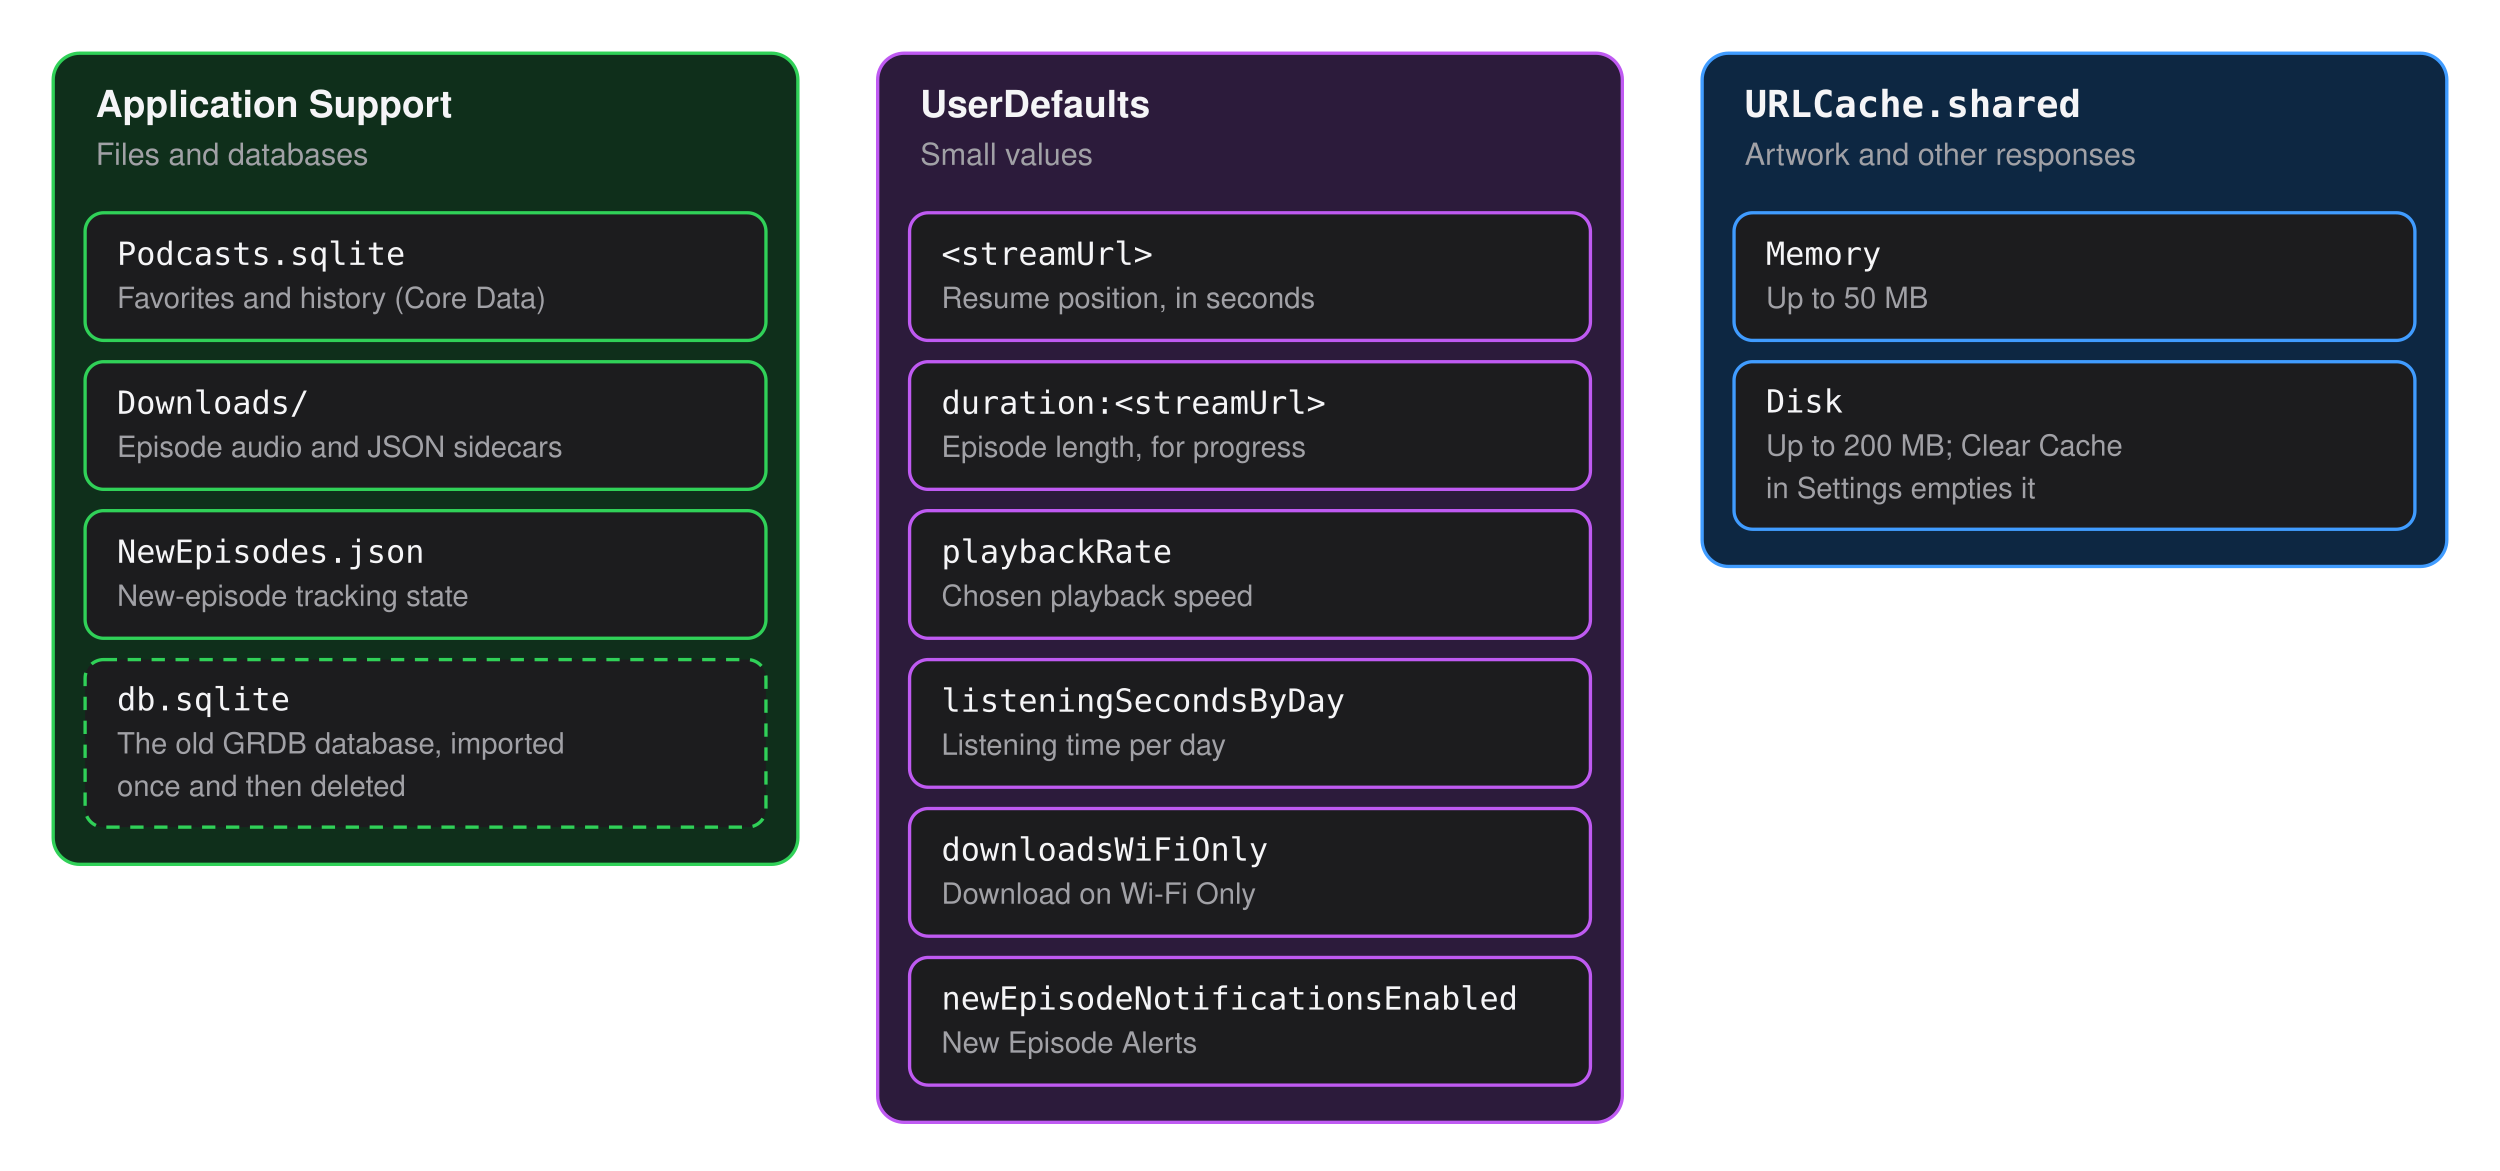
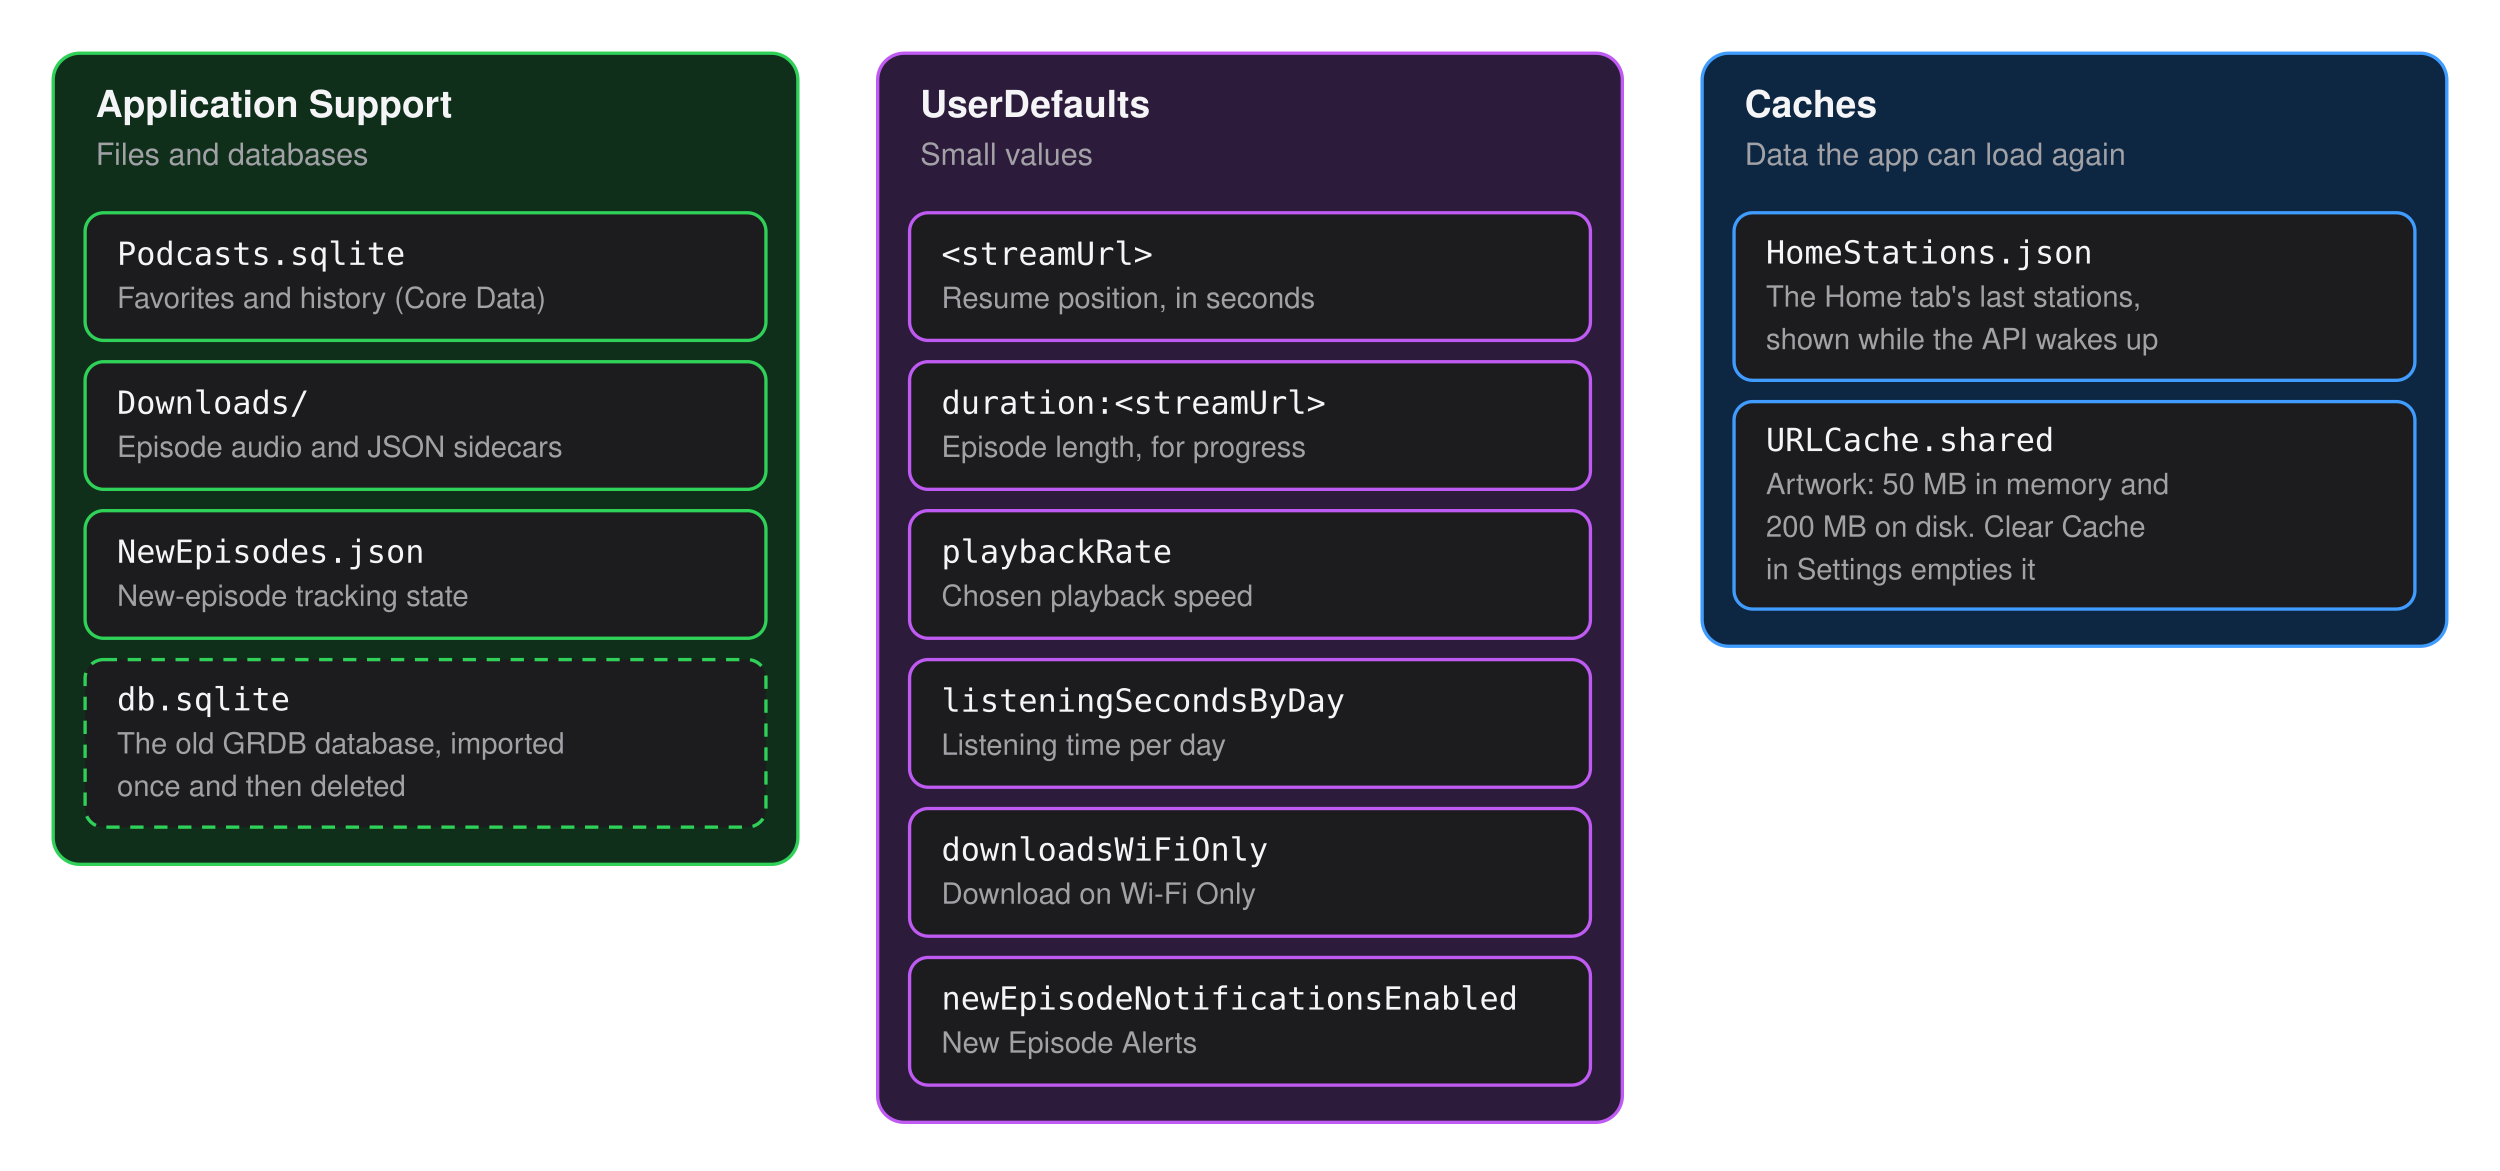
<svg xmlns="http://www.w3.org/2000/svg" width="940" height="440" viewBox="0 0 940 440">
  <defs>
    <marker id="head-line" viewBox="0 0 10 10" refX="9" refY="5" markerWidth="9" markerHeight="9" markerUnits="userSpaceOnUse" orient="auto-start-reverse">
      <path d="M0 1 L9 5 L0 9 z" fill="#a1a1a6" />
    </marker>
    <marker id="head-neutral" viewBox="0 0 10 10" refX="9" refY="5" markerWidth="9" markerHeight="9" markerUnits="userSpaceOnUse" orient="auto-start-reverse">
      <path d="M0 1 L9 5 L0 9 z" fill="#545458" />
    </marker>
    <marker id="head-blue" viewBox="0 0 10 10" refX="9" refY="5" markerWidth="9" markerHeight="9" markerUnits="userSpaceOnUse" orient="auto-start-reverse">
      <path d="M0 1 L9 5 L0 9 z" fill="#409cff" />
    </marker>
    <marker id="head-purple" viewBox="0 0 10 10" refX="9" refY="5" markerWidth="9" markerHeight="9" markerUnits="userSpaceOnUse" orient="auto-start-reverse">
      <path d="M0 1 L9 5 L0 9 z" fill="#bf5af2" />
    </marker>
    <marker id="head-green" viewBox="0 0 10 10" refX="9" refY="5" markerWidth="9" markerHeight="9" markerUnits="userSpaceOnUse" orient="auto-start-reverse">
      <path d="M0 1 L9 5 L0 9 z" fill="#30d158" />
    </marker>
    <marker id="head-orange" viewBox="0 0 10 10" refX="9" refY="5" markerWidth="9" markerHeight="9" markerUnits="userSpaceOnUse" orient="auto-start-reverse">
      <path d="M0 1 L9 5 L0 9 z" fill="#ff9f0a" />
    </marker>
    <marker id="head-teal" viewBox="0 0 10 10" refX="9" refY="5" markerWidth="9" markerHeight="9" markerUnits="userSpaceOnUse" orient="auto-start-reverse">
      <path d="M0 1 L9 5 L0 9 z" fill="#40c8e0" />
    </marker>
    <marker id="head-red" viewBox="0 0 10 10" refX="9" refY="5" markerWidth="9" markerHeight="9" markerUnits="userSpaceOnUse" orient="auto-start-reverse">
      <path d="M0 1 L9 5 L0 9 z" fill="#ff453a" />
    </marker>
    <marker id="head-gray" viewBox="0 0 10 10" refX="9" refY="5" markerWidth="9" markerHeight="9" markerUnits="userSpaceOnUse" orient="auto-start-reverse">
      <path d="M0 1 L9 5 L0 9 z" fill="#8e8e93" />
    </marker>
    <filter id="shadow" x="-20%" y="-20%" width="140%" height="140%">
      <feDropShadow dx="0" dy="4" stdDeviation="7" flood-color="#000" flood-opacity="0.22" />
    </filter>
  </defs>
  <rect x="20" y="20" width="280" height="305" rx="10" fill="#0f2f1b" stroke="#30d158" stroke-width="1.25" />
  <text x="36" y="44" font-family="-apple-system, BlinkMacSystemFont, 'SF Pro Text', 'Helvetica Neue', Helvetica, Arial, sans-serif" font-size="14" font-weight="600" fill="#f5f5f7" text-anchor="start">Application Support</text>
  <text x="36" y="62" font-family="-apple-system, BlinkMacSystemFont, 'SF Pro Text', 'Helvetica Neue', Helvetica, Arial, sans-serif" font-size="11.5" fill="#a1a1a6" text-anchor="start">Files and databases</text>
  <rect x="32" y="80" width="256" height="48" rx="7" fill="#1c1c1e" stroke="#30d158" stroke-width="1.25" />
  <text x="44" y="99.6" font-family="ui-monospace, 'SF Mono', SFMono-Regular, Menlo, Consolas, monospace" font-size="12" fill="#f5f5f7" text-anchor="start">Podcasts.sqlite</text>
  <text x="44" y="115.8" font-family="-apple-system, BlinkMacSystemFont, 'SF Pro Text', 'Helvetica Neue', Helvetica, Arial, sans-serif" font-size="11" fill="#a1a1a6" text-anchor="start">Favorites and history (Core Data)</text>
  <rect x="32" y="136" width="256" height="48" rx="7" fill="#1c1c1e" stroke="#30d158" stroke-width="1.25" />
  <text x="44" y="155.6" font-family="ui-monospace, 'SF Mono', SFMono-Regular, Menlo, Consolas, monospace" font-size="12" fill="#f5f5f7" text-anchor="start">Downloads/</text>
  <text x="44" y="171.8" font-family="-apple-system, BlinkMacSystemFont, 'SF Pro Text', 'Helvetica Neue', Helvetica, Arial, sans-serif" font-size="11" fill="#a1a1a6" text-anchor="start">Episode audio and JSON sidecars</text>
  <rect x="32" y="192" width="256" height="48" rx="7" fill="#1c1c1e" stroke="#30d158" stroke-width="1.25" />
  <text x="44" y="211.6" font-family="ui-monospace, 'SF Mono', SFMono-Regular, Menlo, Consolas, monospace" font-size="12" fill="#f5f5f7" text-anchor="start">NewEpisodes.json</text>
  <text x="44" y="227.8" font-family="-apple-system, BlinkMacSystemFont, 'SF Pro Text', 'Helvetica Neue', Helvetica, Arial, sans-serif" font-size="11" fill="#a1a1a6" text-anchor="start">New-episode tracking state</text>
  <rect x="32" y="248" width="256" height="63" rx="7" fill="#1c1c1e" stroke="#30d158" stroke-width="1.25" stroke-dasharray="5 4" />
  <text x="44" y="267.1" font-family="ui-monospace, 'SF Mono', SFMono-Regular, Menlo, Consolas, monospace" font-size="12" fill="#f5f5f7" text-anchor="start">db.sqlite</text>
  <text x="44" y="283.3" font-family="-apple-system, BlinkMacSystemFont, 'SF Pro Text', 'Helvetica Neue', Helvetica, Arial, sans-serif" font-size="11" fill="#a1a1a6" text-anchor="start">The old GRDB database, imported</text>
  <text x="44" y="299.3" font-family="-apple-system, BlinkMacSystemFont, 'SF Pro Text', 'Helvetica Neue', Helvetica, Arial, sans-serif" font-size="11" fill="#a1a1a6" text-anchor="start">once and then deleted</text>
  <rect x="330" y="20" width="280" height="402" rx="10" fill="#2c1b3b" stroke="#bf5af2" stroke-width="1.25" />
  <text x="346" y="44" font-family="-apple-system, BlinkMacSystemFont, 'SF Pro Text', 'Helvetica Neue', Helvetica, Arial, sans-serif" font-size="14" font-weight="600" fill="#f5f5f7" text-anchor="start">UserDefaults</text>
  <text x="346" y="62" font-family="-apple-system, BlinkMacSystemFont, 'SF Pro Text', 'Helvetica Neue', Helvetica, Arial, sans-serif" font-size="11.5" fill="#a1a1a6" text-anchor="start">Small values</text>
  <rect x="342" y="80" width="256" height="48" rx="7" fill="#1c1c1e" stroke="#bf5af2" stroke-width="1.25" />
  <text x="354" y="99.6" font-family="ui-monospace, 'SF Mono', SFMono-Regular, Menlo, Consolas, monospace" font-size="12" fill="#f5f5f7" text-anchor="start">&lt;streamUrl&gt;</text>
  <text x="354" y="115.8" font-family="-apple-system, BlinkMacSystemFont, 'SF Pro Text', 'Helvetica Neue', Helvetica, Arial, sans-serif" font-size="11" fill="#a1a1a6" text-anchor="start">Resume position, in seconds</text>
  <rect x="342" y="136" width="256" height="48" rx="7" fill="#1c1c1e" stroke="#bf5af2" stroke-width="1.25" />
  <text x="354" y="155.6" font-family="ui-monospace, 'SF Mono', SFMono-Regular, Menlo, Consolas, monospace" font-size="12" fill="#f5f5f7" text-anchor="start">duration:&lt;streamUrl&gt;</text>
  <text x="354" y="171.8" font-family="-apple-system, BlinkMacSystemFont, 'SF Pro Text', 'Helvetica Neue', Helvetica, Arial, sans-serif" font-size="11" fill="#a1a1a6" text-anchor="start">Episode length, for progress</text>
  <rect x="342" y="192" width="256" height="48" rx="7" fill="#1c1c1e" stroke="#bf5af2" stroke-width="1.25" />
  <text x="354" y="211.6" font-family="ui-monospace, 'SF Mono', SFMono-Regular, Menlo, Consolas, monospace" font-size="12" fill="#f5f5f7" text-anchor="start">playbackRate</text>
  <text x="354" y="227.8" font-family="-apple-system, BlinkMacSystemFont, 'SF Pro Text', 'Helvetica Neue', Helvetica, Arial, sans-serif" font-size="11" fill="#a1a1a6" text-anchor="start">Chosen playback speed</text>
  <rect x="342" y="248" width="256" height="48" rx="7" fill="#1c1c1e" stroke="#bf5af2" stroke-width="1.25" />
  <text x="354" y="267.6" font-family="ui-monospace, 'SF Mono', SFMono-Regular, Menlo, Consolas, monospace" font-size="12" fill="#f5f5f7" text-anchor="start">listeningSecondsByDay</text>
  <text x="354" y="283.8" font-family="-apple-system, BlinkMacSystemFont, 'SF Pro Text', 'Helvetica Neue', Helvetica, Arial, sans-serif" font-size="11" fill="#a1a1a6" text-anchor="start">Listening time per day</text>
  <rect x="342" y="304" width="256" height="48" rx="7" fill="#1c1c1e" stroke="#bf5af2" stroke-width="1.25" />
  <text x="354" y="323.6" font-family="ui-monospace, 'SF Mono', SFMono-Regular, Menlo, Consolas, monospace" font-size="12" fill="#f5f5f7" text-anchor="start">downloadsWiFiOnly</text>
  <text x="354" y="339.8" font-family="-apple-system, BlinkMacSystemFont, 'SF Pro Text', 'Helvetica Neue', Helvetica, Arial, sans-serif" font-size="11" fill="#a1a1a6" text-anchor="start">Download on Wi-Fi Only</text>
  <rect x="342" y="360" width="256" height="48" rx="7" fill="#1c1c1e" stroke="#bf5af2" stroke-width="1.25" />
  <text x="354" y="379.6" font-family="ui-monospace, 'SF Mono', SFMono-Regular, Menlo, Consolas, monospace" font-size="12" fill="#f5f5f7" text-anchor="start">newEpisodeNotificationsEnabled</text>
  <text x="354" y="395.8" font-family="-apple-system, BlinkMacSystemFont, 'SF Pro Text', 'Helvetica Neue', Helvetica, Arial, sans-serif" font-size="11" fill="#a1a1a6" text-anchor="start">New Episode Alerts</text>
-   <rect x="640" y="20" width="280" height="193" rx="10" fill="#0d2742" stroke="#409cff" stroke-width="1.25" />
-   <text x="656" y="44" font-family="ui-monospace, 'SF Mono', SFMono-Regular, Menlo, Consolas, monospace" font-size="14" font-weight="600" fill="#f5f5f7" text-anchor="start">URLCache.shared</text>
-   <text x="656" y="62" font-family="-apple-system, BlinkMacSystemFont, 'SF Pro Text', 'Helvetica Neue', Helvetica, Arial, sans-serif" font-size="11.5" fill="#a1a1a6" text-anchor="start">Artwork and other responses</text>
-   <rect x="652" y="80" width="256" height="48" rx="7" fill="#1c1c1e" stroke="#409cff" stroke-width="1.25" />
-   <text x="664" y="99.6" font-family="ui-monospace, 'SF Mono', SFMono-Regular, Menlo, Consolas, monospace" font-size="12" fill="#f5f5f7" text-anchor="start">Memory</text>
-   <text x="664" y="115.8" font-family="-apple-system, BlinkMacSystemFont, 'SF Pro Text', 'Helvetica Neue', Helvetica, Arial, sans-serif" font-size="11" fill="#a1a1a6" text-anchor="start">Up to 50 MB</text>
-   <rect x="652" y="136" width="256" height="63" rx="7" fill="#1c1c1e" stroke="#409cff" stroke-width="1.25" />
-   <text x="664" y="155.1" font-family="ui-monospace, 'SF Mono', SFMono-Regular, Menlo, Consolas, monospace" font-size="12" fill="#f5f5f7" text-anchor="start">Disk</text>
-   <text x="664" y="171.3" font-family="-apple-system, BlinkMacSystemFont, 'SF Pro Text', 'Helvetica Neue', Helvetica, Arial, sans-serif" font-size="11" fill="#a1a1a6" text-anchor="start">Up to 200 MB; Clear Cache</text>
-   <text x="664" y="187.3" font-family="-apple-system, BlinkMacSystemFont, 'SF Pro Text', 'Helvetica Neue', Helvetica, Arial, sans-serif" font-size="11" fill="#a1a1a6" text-anchor="start">in Settings empties it</text>
+   <rect x="640" y="20" width="280" height="223" rx="10" fill="#0d2742" stroke="#409cff" stroke-width="1.25" />
+   <text x="656" y="44" font-family="-apple-system, BlinkMacSystemFont, 'SF Pro Text', 'Helvetica Neue', Helvetica, Arial, sans-serif" font-size="14" font-weight="600" fill="#f5f5f7" text-anchor="start">Caches</text>
+   <text x="656" y="62" font-family="-apple-system, BlinkMacSystemFont, 'SF Pro Text', 'Helvetica Neue', Helvetica, Arial, sans-serif" font-size="11.5" fill="#a1a1a6" text-anchor="start">Data the app can load again</text>
+   <rect x="652" y="80" width="256" height="63" rx="7" fill="#1c1c1e" stroke="#409cff" stroke-width="1.25" />
+   <text x="664" y="99.1" font-family="ui-monospace, 'SF Mono', SFMono-Regular, Menlo, Consolas, monospace" font-size="12" fill="#f5f5f7" text-anchor="start">HomeStations.json</text>
+   <text x="664" y="115.3" font-family="-apple-system, BlinkMacSystemFont, 'SF Pro Text', 'Helvetica Neue', Helvetica, Arial, sans-serif" font-size="11" fill="#a1a1a6" text-anchor="start">The Home tab's last stations,</text>
+   <text x="664" y="131.3" font-family="-apple-system, BlinkMacSystemFont, 'SF Pro Text', 'Helvetica Neue', Helvetica, Arial, sans-serif" font-size="11" fill="#a1a1a6" text-anchor="start">shown while the API wakes up</text>
+   <rect x="652" y="151" width="256" height="78" rx="7" fill="#1c1c1e" stroke="#409cff" stroke-width="1.25" />
+   <text x="664" y="169.6" font-family="ui-monospace, 'SF Mono', SFMono-Regular, Menlo, Consolas, monospace" font-size="12" fill="#f5f5f7" text-anchor="start">URLCache.shared</text>
+   <text x="664" y="185.8" font-family="-apple-system, BlinkMacSystemFont, 'SF Pro Text', 'Helvetica Neue', Helvetica, Arial, sans-serif" font-size="11" fill="#a1a1a6" text-anchor="start">Artwork: 50 MB in memory and</text>
+   <text x="664" y="201.8" font-family="-apple-system, BlinkMacSystemFont, 'SF Pro Text', 'Helvetica Neue', Helvetica, Arial, sans-serif" font-size="11" fill="#a1a1a6" text-anchor="start">200 MB on disk. Clear Cache</text>
+   <text x="664" y="217.8" font-family="-apple-system, BlinkMacSystemFont, 'SF Pro Text', 'Helvetica Neue', Helvetica, Arial, sans-serif" font-size="11" fill="#a1a1a6" text-anchor="start">in Settings empties it</text>
</svg>
